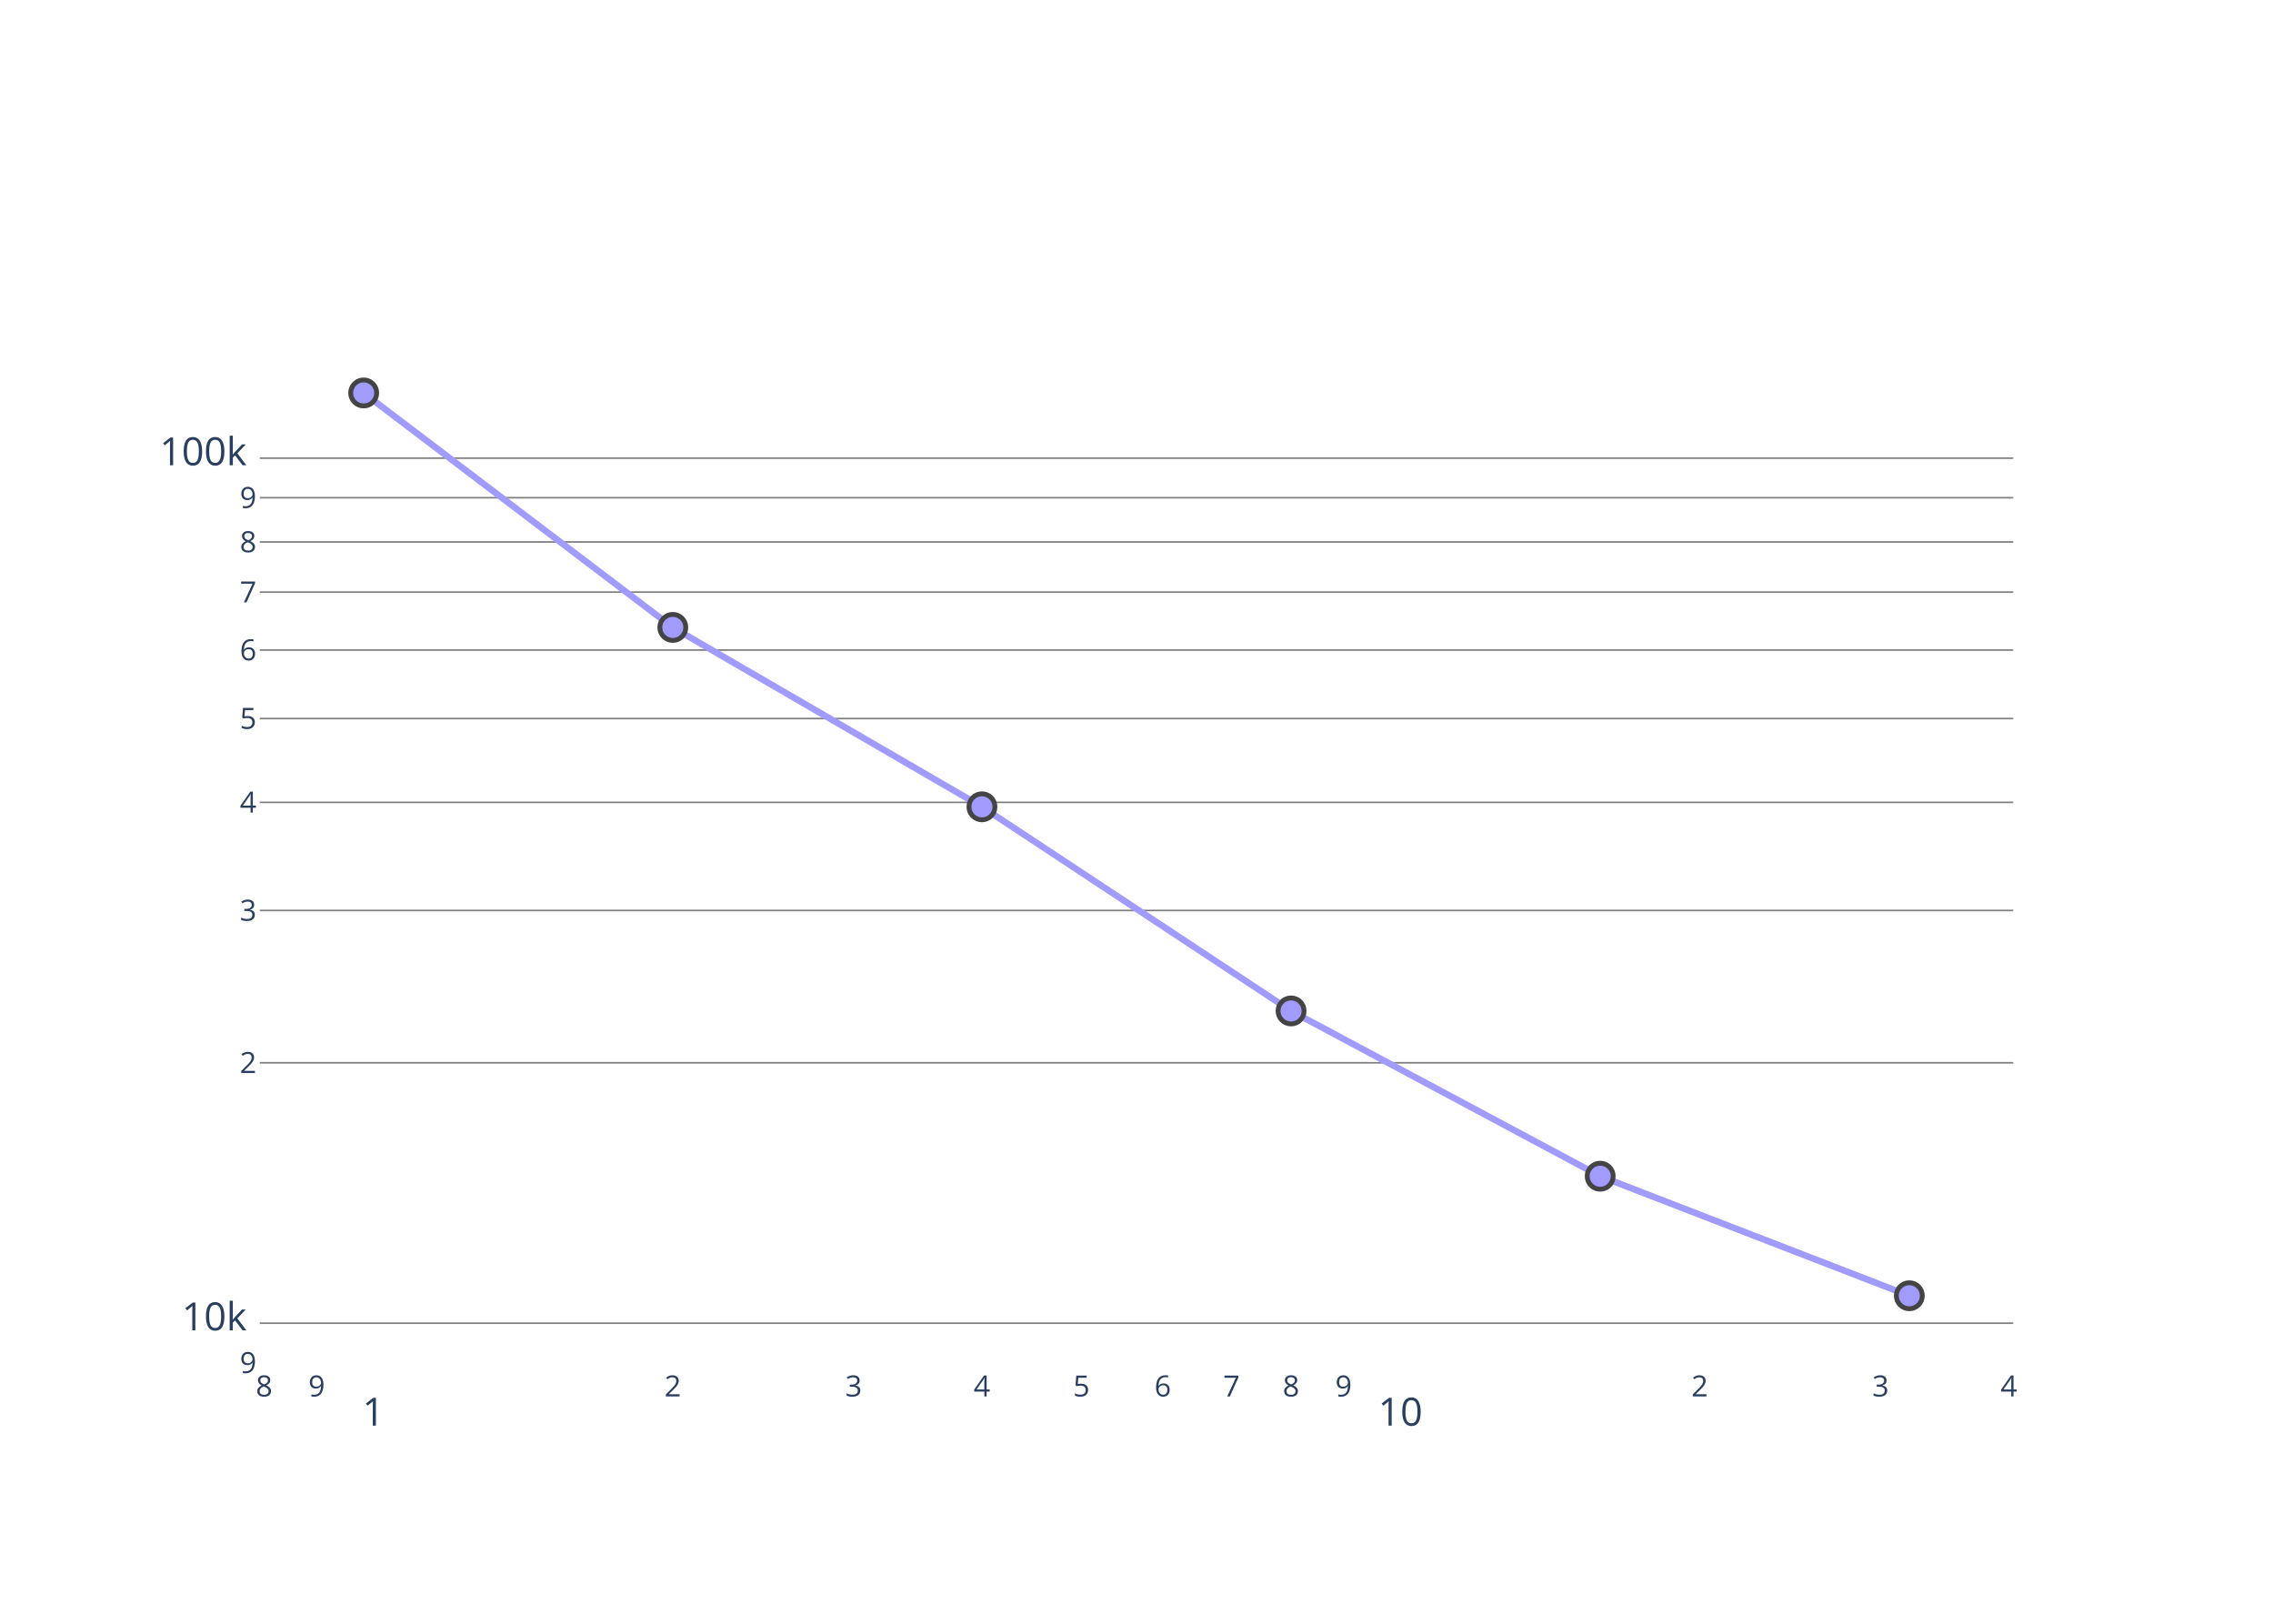
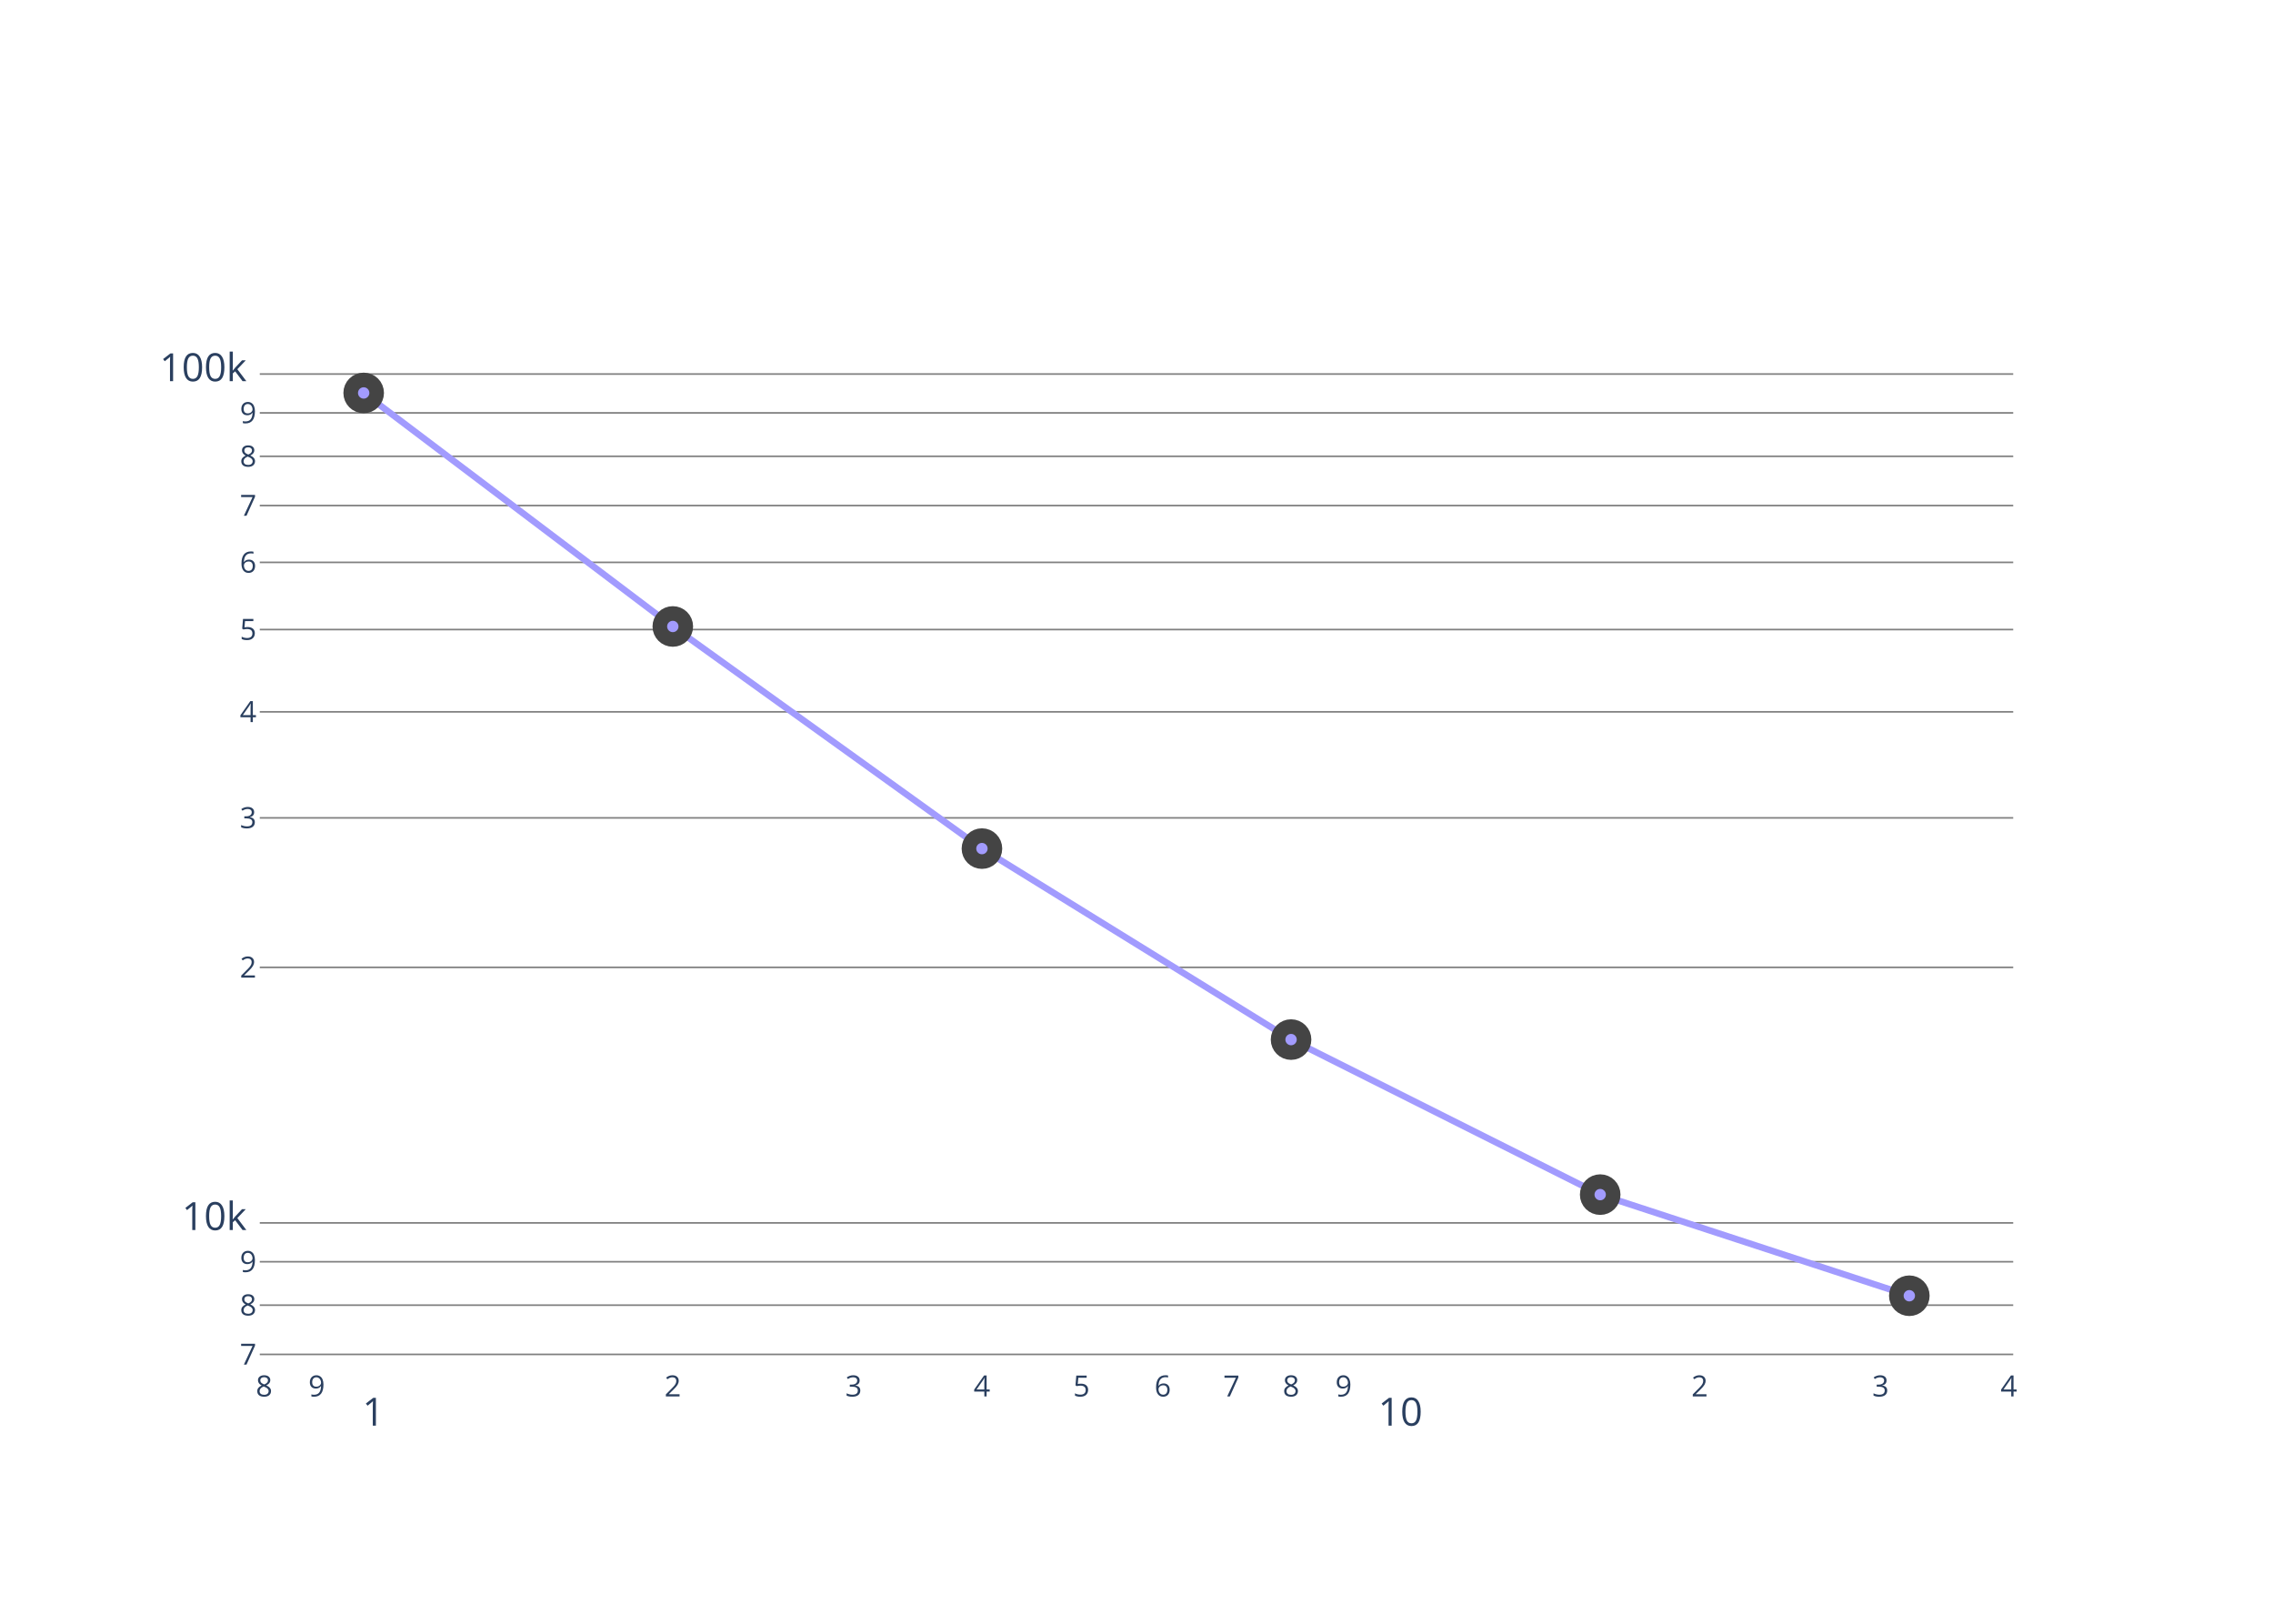
<svg xmlns="http://www.w3.org/2000/svg" class="main-svg" width="700" height="500" style="" viewBox="0 0 700 500">
  <rect x="0" y="0" width="700" height="500" style="fill: rgb(0, 0, 0); fill-opacity: 0;" />
-   <defs id="defs-d23ebf">
+   <defs id="defs-5c3bcf">
    <g class="clips">
-       <clipPath id="clipd23ebfxyplot" class="plotclip">
+       <clipPath id="clip5c3bcfxyplot" class="plotclip">
        <rect width="540" height="320" />
      </clipPath>
-       <clipPath class="axesclip" id="clipd23ebfx">
+       <clipPath class="axesclip" id="clip5c3bcfx">
        <rect x="80" y="0" width="540" height="500" />
      </clipPath>
-       <clipPath class="axesclip" id="clipd23ebfy">
+       <clipPath class="axesclip" id="clip5c3bcfy">
        <rect x="0" y="100" width="700" height="320" />
      </clipPath>
-       <clipPath class="axesclip" id="clipd23ebfxy">
+       <clipPath class="axesclip" id="clip5c3bcfxy">
        <rect x="80" y="100" width="540" height="320" />
      </clipPath>
    </g>
    <g class="gradients" />
+     <g class="patterns" />
  </defs>
  <g class="bglayer">
    <rect class="bg" x="80" y="100" width="540" height="320" style="fill: rgb(0, 0, 0); fill-opacity: 0; stroke-width: 0;" />
  </g>
  <g class="layer-below">
    <g class="imagelayer" />
    <g class="shapelayer" />
  </g>
  <g class="cartesianlayer">
    <g class="subplot xy">
      <g class="layer-subplot">
        <g class="shapelayer" />
        <g class="imagelayer" />
+       </g>
+       <g class="minor-gridlayer">
+         <g class="x" />
+         <g class="y" />
      </g>
      <g class="gridlayer">
        <g class="x">
          <path class="xgrid crisp" transform="translate(81.35,0)" d="M0,100v320" style="stroke: rgb(255, 255, 255); stroke-opacity: 1; stroke-width: 1px;" />
          <path class="xgrid crisp" transform="translate(97.53,0)" d="M0,100v320" style="stroke: rgb(255, 255, 255); stroke-opacity: 1; stroke-width: 1px;" />
          <path class="xgrid crisp" transform="translate(112,0)" d="M0,100v320" style="stroke: rgb(255, 255, 255); stroke-opacity: 1; stroke-width: 1px;" />
          <path class="xgrid crisp" transform="translate(207.2,0)" d="M0,100v320" style="stroke: rgb(255, 255, 255); stroke-opacity: 1; stroke-width: 1px;" />
          <path class="xgrid crisp" transform="translate(262.89,0)" d="M0,100v320" style="stroke: rgb(255, 255, 255); stroke-opacity: 1; stroke-width: 1px;" />
          <path class="xgrid crisp" transform="translate(302.4,0)" d="M0,100v320" style="stroke: rgb(255, 255, 255); stroke-opacity: 1; stroke-width: 1px;" />
          <path class="xgrid crisp" transform="translate(333.05,0)" d="M0,100v320" style="stroke: rgb(255, 255, 255); stroke-opacity: 1; stroke-width: 1px;" />
          <path class="xgrid crisp" transform="translate(358.09,0)" d="M0,100v320" style="stroke: rgb(255, 255, 255); stroke-opacity: 1; stroke-width: 1px;" />
          <path class="xgrid crisp" transform="translate(379.26,0)" d="M0,100v320" style="stroke: rgb(255, 255, 255); stroke-opacity: 1; stroke-width: 1px;" />
          <path class="xgrid crisp" transform="translate(397.6,0)" d="M0,100v320" style="stroke: rgb(255, 255, 255); stroke-opacity: 1; stroke-width: 1px;" />
          <path class="xgrid crisp" transform="translate(413.78,0)" d="M0,100v320" style="stroke: rgb(255, 255, 255); stroke-opacity: 1; stroke-width: 1px;" />
          <path class="xgrid crisp" transform="translate(428.25,0)" d="M0,100v320" style="stroke: rgb(255, 255, 255); stroke-opacity: 1; stroke-width: 1px;" />
          <path class="xgrid crisp" transform="translate(523.45,0)" d="M0,100v320" style="stroke: rgb(255, 255, 255); stroke-opacity: 1; stroke-width: 1px;" />
          <path class="xgrid crisp" transform="translate(579.14,0)" d="M0,100v320" style="stroke: rgb(255, 255, 255); stroke-opacity: 1; stroke-width: 1px;" />
          <path class="xgrid crisp" transform="translate(618.65,0)" d="M0,100v320" style="stroke: rgb(255, 255, 255); stroke-opacity: 1; stroke-width: 1px;" />
        </g>
        <g class="y">
-           <path class="ygrid crisp" transform="translate(0,407.45)" d="M80,0h540" style="stroke: rgb(128, 128, 128); stroke-opacity: 1; stroke-width: 0.5px;" />
-           <path class="ygrid crisp" transform="translate(0,327.26)" d="M80,0h540" style="stroke: rgb(128, 128, 128); stroke-opacity: 1; stroke-width: 0.5px;" />
-           <path class="ygrid crisp" transform="translate(0,280.36)" d="M80,0h540" style="stroke: rgb(128, 128, 128); stroke-opacity: 1; stroke-width: 0.5px;" />
-           <path class="ygrid crisp" transform="translate(0,247.07)" d="M80,0h540" style="stroke: rgb(128, 128, 128); stroke-opacity: 1; stroke-width: 0.5px;" />
-           <path class="ygrid crisp" transform="translate(0,221.26)" d="M80,0h540" style="stroke: rgb(128, 128, 128); stroke-opacity: 1; stroke-width: 0.5px;" />
-           <path class="ygrid crisp" transform="translate(0,200.17)" d="M80,0h540" style="stroke: rgb(128, 128, 128); stroke-opacity: 1; stroke-width: 0.5px;" />
-           <path class="ygrid crisp" transform="translate(0,182.33)" d="M80,0h540" style="stroke: rgb(128, 128, 128); stroke-opacity: 1; stroke-width: 0.5px;" />
-           <path class="ygrid crisp" transform="translate(0,166.89)" d="M80,0h540" style="stroke: rgb(128, 128, 128); stroke-opacity: 1; stroke-width: 0.5px;" />
-           <path class="ygrid crisp" transform="translate(0,153.26)" d="M80,0h540" style="stroke: rgb(128, 128, 128); stroke-opacity: 1; stroke-width: 0.5px;" />
-           <path class="ygrid crisp" transform="translate(0,141.07)" d="M80,0h540" style="stroke: rgb(128, 128, 128); stroke-opacity: 1; stroke-width: 0.5px;" />
+           <path class="ygrid crisp" transform="translate(0,417.06)" d="M80,0h540" style="stroke: rgb(128, 128, 128); stroke-opacity: 1; stroke-width: 0.5px;" />
+           <path class="ygrid crisp" transform="translate(0,401.9)" d="M80,0h540" style="stroke: rgb(128, 128, 128); stroke-opacity: 1; stroke-width: 0.5px;" />
+           <path class="ygrid crisp" transform="translate(0,388.53)" d="M80,0h540" style="stroke: rgb(128, 128, 128); stroke-opacity: 1; stroke-width: 0.5px;" />
+           <path class="ygrid crisp" transform="translate(0,376.57)" d="M80,0h540" style="stroke: rgb(128, 128, 128); stroke-opacity: 1; stroke-width: 0.5px;" />
+           <path class="ygrid crisp" transform="translate(0,297.88)" d="M80,0h540" style="stroke: rgb(128, 128, 128); stroke-opacity: 1; stroke-width: 0.5px;" />
+           <path class="ygrid crisp" transform="translate(0,251.85)" d="M80,0h540" style="stroke: rgb(128, 128, 128); stroke-opacity: 1; stroke-width: 0.5px;" />
+           <path class="ygrid crisp" transform="translate(0,219.2)" d="M80,0h540" style="stroke: rgb(128, 128, 128); stroke-opacity: 1; stroke-width: 0.5px;" />
+           <path class="ygrid crisp" transform="translate(0,193.86)" d="M80,0h540" style="stroke: rgb(128, 128, 128); stroke-opacity: 1; stroke-width: 0.5px;" />
+           <path class="ygrid crisp" transform="translate(0,173.17)" d="M80,0h540" style="stroke: rgb(128, 128, 128); stroke-opacity: 1; stroke-width: 0.5px;" />
+           <path class="ygrid crisp" transform="translate(0,155.67)" d="M80,0h540" style="stroke: rgb(128, 128, 128); stroke-opacity: 1; stroke-width: 0.5px;" />
+           <path class="ygrid crisp" transform="translate(0,140.51)" d="M80,0h540" style="stroke: rgb(128, 128, 128); stroke-opacity: 1; stroke-width: 0.5px;" />
+           <path class="ygrid crisp" transform="translate(0,127.14)" d="M80,0h540" style="stroke: rgb(128, 128, 128); stroke-opacity: 1; stroke-width: 0.5px;" />
+           <path class="ygrid crisp" transform="translate(0,115.18)" d="M80,0h540" style="stroke: rgb(128, 128, 128); stroke-opacity: 1; stroke-width: 0.5px;" />
        </g>
      </g>
      <g class="zerolinelayer" />
      <path class="xlines-below" />
      <path class="ylines-below" />
      <g class="overlines-below" />
      <g class="xaxislayer-below" />
      <g class="yaxislayer-below" />
      <g class="overaxes-below" />
-       <g class="plot" transform="translate(80, 100)" clip-path="url('#clipd23ebfxyplot')">
+       <g class="plot" transform="translate(80,100)" clip-path="url(#clip5c3bcfxyplot)">
        <g class="scatterlayer mlayer">
-           <g class="trace scatter trace68ff0f" style="stroke-miterlimit: 2; opacity: 1;">
+           <g class="trace scatter trace29ce90" style="stroke-miterlimit: 2; opacity: 1;">
            <g class="fills" />
            <g class="errorbars" />
            <g class="lines">
-               <path class="js-line" d="M32,21L127.2,93.2L222.4,148.44L317.6,211.3L412.8,262.19L508,299" style="vector-effect: non-scaling-stroke; fill: none; stroke: rgb(162, 155, 254); stroke-opacity: 1; stroke-width: 2px; opacity: 1;" />
+               <path class="js-line" d="M32,21L127.2,92.91L222.4,161.31L317.6,220.12L412.8,267.86L508,299" style="vector-effect: non-scaling-stroke; fill: none; stroke: rgb(162, 155, 254); stroke-opacity: 1; stroke-width: 2px; opacity: 1;" />
            </g>
            <g class="points">
-               <path class="point" transform="translate(32,21)" d="M4,0A4,4 0 1,1 0,-4A4,4 0 0,1 4,0Z" style="opacity: 1; stroke-width: 1.5px; fill: rgb(162, 155, 254); fill-opacity: 1; stroke: rgb(68, 68, 68); stroke-opacity: 1;" />
-               <path class="point" transform="translate(127.2,93.2)" d="M4,0A4,4 0 1,1 0,-4A4,4 0 0,1 4,0Z" style="opacity: 1; stroke-width: 1.5px; fill: rgb(162, 155, 254); fill-opacity: 1; stroke: rgb(68, 68, 68); stroke-opacity: 1;" />
-               <path class="point" transform="translate(222.4,148.44)" d="M4,0A4,4 0 1,1 0,-4A4,4 0 0,1 4,0Z" style="opacity: 1; stroke-width: 1.5px; fill: rgb(162, 155, 254); fill-opacity: 1; stroke: rgb(68, 68, 68); stroke-opacity: 1;" />
-               <path class="point" transform="translate(317.6,211.3)" d="M4,0A4,4 0 1,1 0,-4A4,4 0 0,1 4,0Z" style="opacity: 1; stroke-width: 1.5px; fill: rgb(162, 155, 254); fill-opacity: 1; stroke: rgb(68, 68, 68); stroke-opacity: 1;" />
-               <path class="point" transform="translate(412.8,262.19)" d="M4,0A4,4 0 1,1 0,-4A4,4 0 0,1 4,0Z" style="opacity: 1; stroke-width: 1.5px; fill: rgb(162, 155, 254); fill-opacity: 1; stroke: rgb(68, 68, 68); stroke-opacity: 1;" />
-               <path class="point" transform="translate(508,299)" d="M4,0A4,4 0 1,1 0,-4A4,4 0 0,1 4,0Z" style="opacity: 1; stroke-width: 1.5px; fill: rgb(162, 155, 254); fill-opacity: 1; stroke: rgb(68, 68, 68); stroke-opacity: 1;" />
+               <path class="point" transform="translate(32,21)" d="M4,0A4,4 0 1,1 0,-4A4,4 0 0,1 4,0Z" style="opacity: 1; stroke-width: 4.5px; fill: rgb(162, 155, 254); fill-opacity: 1; stroke: rgb(68, 68, 68); stroke-opacity: 1;" />
+               <path class="point" transform="translate(127.2,92.91)" d="M4,0A4,4 0 1,1 0,-4A4,4 0 0,1 4,0Z" style="opacity: 1; stroke-width: 4.5px; fill: rgb(162, 155, 254); fill-opacity: 1; stroke: rgb(68, 68, 68); stroke-opacity: 1;" />
+               <path class="point" transform="translate(222.4,161.31)" d="M4,0A4,4 0 1,1 0,-4A4,4 0 0,1 4,0Z" style="opacity: 1; stroke-width: 4.5px; fill: rgb(162, 155, 254); fill-opacity: 1; stroke: rgb(68, 68, 68); stroke-opacity: 1;" />
+               <path class="point" transform="translate(317.6,220.12)" d="M4,0A4,4 0 1,1 0,-4A4,4 0 0,1 4,0Z" style="opacity: 1; stroke-width: 4.5px; fill: rgb(162, 155, 254); fill-opacity: 1; stroke: rgb(68, 68, 68); stroke-opacity: 1;" />
+               <path class="point" transform="translate(412.8,267.86)" d="M4,0A4,4 0 1,1 0,-4A4,4 0 0,1 4,0Z" style="opacity: 1; stroke-width: 4.5px; fill: rgb(162, 155, 254); fill-opacity: 1; stroke: rgb(68, 68, 68); stroke-opacity: 1;" />
+               <path class="point" transform="translate(508,299)" d="M4,0A4,4 0 1,1 0,-4A4,4 0 0,1 4,0Z" style="opacity: 1; stroke-width: 4.5px; fill: rgb(162, 155, 254); fill-opacity: 1; stroke: rgb(68, 68, 68); stroke-opacity: 1;" />
            </g>
            <g class="text" />
          </g>
        </g>
      </g>
      <g class="overplot" />
      <path class="xlines-above crisp" d="M0,0" style="fill: none;" />
      <path class="ylines-above crisp" d="M0,0" style="fill: none;" />
      <g class="overlines-above" />
      <g class="xaxislayer-above">
        <g class="xtick">
-           <text text-anchor="middle" x="0" y="430" transform="translate(81.35,0)" style="font-family: 'Open Sans', verdana, arial, sans-serif; font-size: 9px; fill: rgb(42, 63, 95); fill-opacity: 1; white-space: pre;">8</text>
-         </g>
-         <g class="xtick">
-           <text text-anchor="middle" x="0" y="430" transform="translate(97.53,0)" style="font-family: 'Open Sans', verdana, arial, sans-serif; font-size: 9px; fill: rgb(42, 63, 95); fill-opacity: 1; white-space: pre;">9</text>
-         </g>
-         <g class="xtick">
-           <text text-anchor="middle" x="3" y="439" transform="translate(112,0)" style="font-family: 'Open Sans', verdana, arial, sans-serif; font-size: 12px; fill: rgb(42, 63, 95); fill-opacity: 1; white-space: pre;">1</text>
-         </g>
-         <g class="xtick">
-           <text text-anchor="middle" x="0" y="430" transform="translate(207.2,0)" style="font-family: 'Open Sans', verdana, arial, sans-serif; font-size: 9px; fill: rgb(42, 63, 95); fill-opacity: 1; white-space: pre;">2</text>
-         </g>
-         <g class="xtick">
-           <text text-anchor="middle" x="0" y="430" transform="translate(262.89,0)" style="font-family: 'Open Sans', verdana, arial, sans-serif; font-size: 9px; fill: rgb(42, 63, 95); fill-opacity: 1; white-space: pre;">3</text>
-         </g>
-         <g class="xtick">
-           <text text-anchor="middle" x="0" y="430" transform="translate(302.4,0)" style="font-family: 'Open Sans', verdana, arial, sans-serif; font-size: 9px; fill: rgb(42, 63, 95); fill-opacity: 1; white-space: pre;">4</text>
-         </g>
-         <g class="xtick">
-           <text text-anchor="middle" x="0" y="430" transform="translate(333.05,0)" style="font-family: 'Open Sans', verdana, arial, sans-serif; font-size: 9px; fill: rgb(42, 63, 95); fill-opacity: 1; white-space: pre;">5</text>
-         </g>
-         <g class="xtick">
-           <text text-anchor="middle" x="0" y="430" transform="translate(358.09,0)" style="font-family: 'Open Sans', verdana, arial, sans-serif; font-size: 9px; fill: rgb(42, 63, 95); fill-opacity: 1; white-space: pre;">6</text>
-         </g>
-         <g class="xtick">
-           <text text-anchor="middle" x="0" y="430" transform="translate(379.26,0)" style="font-family: 'Open Sans', verdana, arial, sans-serif; font-size: 9px; fill: rgb(42, 63, 95); fill-opacity: 1; white-space: pre;">7</text>
-         </g>
-         <g class="xtick">
-           <text text-anchor="middle" x="0" y="430" transform="translate(397.6,0)" style="font-family: 'Open Sans', verdana, arial, sans-serif; font-size: 9px; fill: rgb(42, 63, 95); fill-opacity: 1; white-space: pre;">8</text>
-         </g>
-         <g class="xtick">
-           <text text-anchor="middle" x="0" y="430" transform="translate(413.78,0)" style="font-family: 'Open Sans', verdana, arial, sans-serif; font-size: 9px; fill: rgb(42, 63, 95); fill-opacity: 1; white-space: pre;">9</text>
-         </g>
-         <g class="xtick">
-           <text text-anchor="middle" x="3" y="439" transform="translate(428.25,0)" style="font-family: 'Open Sans', verdana, arial, sans-serif; font-size: 12px; fill: rgb(42, 63, 95); fill-opacity: 1; white-space: pre;">10</text>
-         </g>
-         <g class="xtick">
-           <text text-anchor="middle" x="0" y="430" transform="translate(523.45,0)" style="font-family: 'Open Sans', verdana, arial, sans-serif; font-size: 9px; fill: rgb(42, 63, 95); fill-opacity: 1; white-space: pre;">2</text>
-         </g>
-         <g class="xtick">
-           <text text-anchor="middle" x="0" y="430" transform="translate(579.14,0)" style="font-family: 'Open Sans', verdana, arial, sans-serif; font-size: 9px; fill: rgb(42, 63, 95); fill-opacity: 1; white-space: pre;">3</text>
-         </g>
-         <g class="xtick">
-           <text text-anchor="middle" x="0" y="430" transform="translate(618.65,0)" style="font-family: 'Open Sans', verdana, arial, sans-serif; font-size: 9px; fill: rgb(42, 63, 95); fill-opacity: 1; white-space: pre;">4</text>
+           <text text-anchor="middle" x="0" y="430" transform="translate(81.35,0)" style="font-family: 'Open Sans', verdana, arial, sans-serif; font-size: 9px; fill: rgb(42, 63, 95); fill-opacity: 1; white-space: pre; opacity: 1;">8</text>
+         </g>
+         <g class="xtick">
+           <text text-anchor="middle" x="0" y="430" style="font-family: 'Open Sans', verdana, arial, sans-serif; font-size: 9px; fill: rgb(42, 63, 95); fill-opacity: 1; white-space: pre; opacity: 1;" transform="translate(97.53,0)">9</text>
+         </g>
+         <g class="xtick">
+           <text text-anchor="middle" x="3" y="439" style="font-family: 'Open Sans', verdana, arial, sans-serif; font-size: 12px; fill: rgb(42, 63, 95); fill-opacity: 1; white-space: pre; opacity: 1;" transform="translate(112,0)">1</text>
+         </g>
+         <g class="xtick">
+           <text text-anchor="middle" x="0" y="430" style="font-family: 'Open Sans', verdana, arial, sans-serif; font-size: 9px; fill: rgb(42, 63, 95); fill-opacity: 1; white-space: pre; opacity: 1;" transform="translate(207.2,0)">2</text>
+         </g>
+         <g class="xtick">
+           <text text-anchor="middle" x="0" y="430" style="font-family: 'Open Sans', verdana, arial, sans-serif; font-size: 9px; fill: rgb(42, 63, 95); fill-opacity: 1; white-space: pre; opacity: 1;" transform="translate(262.89,0)">3</text>
+         </g>
+         <g class="xtick">
+           <text text-anchor="middle" x="0" y="430" style="font-family: 'Open Sans', verdana, arial, sans-serif; font-size: 9px; fill: rgb(42, 63, 95); fill-opacity: 1; white-space: pre; opacity: 1;" transform="translate(302.4,0)">4</text>
+         </g>
+         <g class="xtick">
+           <text text-anchor="middle" x="0" y="430" style="font-family: 'Open Sans', verdana, arial, sans-serif; font-size: 9px; fill: rgb(42, 63, 95); fill-opacity: 1; white-space: pre; opacity: 1;" transform="translate(333.05,0)">5</text>
+         </g>
+         <g class="xtick">
+           <text text-anchor="middle" x="0" y="430" style="font-family: 'Open Sans', verdana, arial, sans-serif; font-size: 9px; fill: rgb(42, 63, 95); fill-opacity: 1; white-space: pre; opacity: 1;" transform="translate(358.09,0)">6</text>
+         </g>
+         <g class="xtick">
+           <text text-anchor="middle" x="0" y="430" style="font-family: 'Open Sans', verdana, arial, sans-serif; font-size: 9px; fill: rgb(42, 63, 95); fill-opacity: 1; white-space: pre; opacity: 1;" transform="translate(379.26,0)">7</text>
+         </g>
+         <g class="xtick">
+           <text text-anchor="middle" x="0" y="430" style="font-family: 'Open Sans', verdana, arial, sans-serif; font-size: 9px; fill: rgb(42, 63, 95); fill-opacity: 1; white-space: pre; opacity: 1;" transform="translate(397.6,0)">8</text>
+         </g>
+         <g class="xtick">
+           <text text-anchor="middle" x="0" y="430" style="font-family: 'Open Sans', verdana, arial, sans-serif; font-size: 9px; fill: rgb(42, 63, 95); fill-opacity: 1; white-space: pre; opacity: 1;" transform="translate(413.78,0)">9</text>
+         </g>
+         <g class="xtick">
+           <text text-anchor="middle" x="3" y="439" style="font-family: 'Open Sans', verdana, arial, sans-serif; font-size: 12px; fill: rgb(42, 63, 95); fill-opacity: 1; white-space: pre; opacity: 1;" transform="translate(428.25,0)">10</text>
+         </g>
+         <g class="xtick">
+           <text text-anchor="middle" x="0" y="430" style="font-family: 'Open Sans', verdana, arial, sans-serif; font-size: 9px; fill: rgb(42, 63, 95); fill-opacity: 1; white-space: pre; opacity: 1;" transform="translate(523.45,0)">2</text>
+         </g>
+         <g class="xtick">
+           <text text-anchor="middle" x="0" y="430" style="font-family: 'Open Sans', verdana, arial, sans-serif; font-size: 9px; fill: rgb(42, 63, 95); fill-opacity: 1; white-space: pre; opacity: 1;" transform="translate(579.14,0)">3</text>
+         </g>
+         <g class="xtick">
+           <text text-anchor="middle" x="0" y="430" style="font-family: 'Open Sans', verdana, arial, sans-serif; font-size: 9px; fill: rgb(42, 63, 95); fill-opacity: 1; white-space: pre; opacity: 1;" transform="translate(618.65,0)">4</text>
        </g>
      </g>
      <g class="yaxislayer-above">
        <g class="ytick">
-           <text text-anchor="end" x="79" y="3.15" transform="translate(0,419.64)" style="font-family: 'Open Sans', verdana, arial, sans-serif; font-size: 9px; fill: rgb(42, 63, 95); fill-opacity: 1; white-space: pre;">9</text>
-         </g>
-         <g class="ytick">
-           <text text-anchor="end" x="76" y="2.2" transform="translate(0,407.45)" style="font-family: 'Open Sans', verdana, arial, sans-serif; font-size: 12px; fill: rgb(42, 63, 95); fill-opacity: 1; white-space: pre;">10k</text>
-         </g>
-         <g class="ytick">
-           <text text-anchor="end" x="79" y="3.15" transform="translate(0,327.26)" style="font-family: 'Open Sans', verdana, arial, sans-serif; font-size: 9px; fill: rgb(42, 63, 95); fill-opacity: 1; white-space: pre;">2</text>
-         </g>
-         <g class="ytick">
-           <text text-anchor="end" x="79" y="3.15" transform="translate(0,280.36)" style="font-family: 'Open Sans', verdana, arial, sans-serif; font-size: 9px; fill: rgb(42, 63, 95); fill-opacity: 1; white-space: pre;">3</text>
-         </g>
-         <g class="ytick">
-           <text text-anchor="end" x="79" y="3.15" transform="translate(0,247.07)" style="font-family: 'Open Sans', verdana, arial, sans-serif; font-size: 9px; fill: rgb(42, 63, 95); fill-opacity: 1; white-space: pre;">4</text>
-         </g>
-         <g class="ytick">
-           <text text-anchor="end" x="79" y="3.15" transform="translate(0,221.26)" style="font-family: 'Open Sans', verdana, arial, sans-serif; font-size: 9px; fill: rgb(42, 63, 95); fill-opacity: 1; white-space: pre;">5</text>
-         </g>
-         <g class="ytick">
-           <text text-anchor="end" x="79" y="3.15" transform="translate(0,200.17)" style="font-family: 'Open Sans', verdana, arial, sans-serif; font-size: 9px; fill: rgb(42, 63, 95); fill-opacity: 1; white-space: pre;">6</text>
-         </g>
-         <g class="ytick">
-           <text text-anchor="end" x="79" y="3.15" transform="translate(0,182.33)" style="font-family: 'Open Sans', verdana, arial, sans-serif; font-size: 9px; fill: rgb(42, 63, 95); fill-opacity: 1; white-space: pre;">7</text>
-         </g>
-         <g class="ytick">
-           <text text-anchor="end" x="79" y="3.15" transform="translate(0,166.89)" style="font-family: 'Open Sans', verdana, arial, sans-serif; font-size: 9px; fill: rgb(42, 63, 95); fill-opacity: 1; white-space: pre;">8</text>
-         </g>
-         <g class="ytick">
-           <text text-anchor="end" x="79" y="3.15" transform="translate(0,153.26)" style="font-family: 'Open Sans', verdana, arial, sans-serif; font-size: 9px; fill: rgb(42, 63, 95); fill-opacity: 1; white-space: pre;">9</text>
-         </g>
-         <g class="ytick">
-           <text text-anchor="end" x="76" y="2.2" transform="translate(0,141.07)" style="font-family: 'Open Sans', verdana, arial, sans-serif; font-size: 12px; fill: rgb(42, 63, 95); fill-opacity: 1; white-space: pre;">100k</text>
+           <text text-anchor="end" x="79" y="3.15" transform="translate(0,417.06)" style="font-family: 'Open Sans', verdana, arial, sans-serif; font-size: 9px; fill: rgb(42, 63, 95); fill-opacity: 1; white-space: pre; opacity: 1;">7</text>
+         </g>
+         <g class="ytick">
+           <text text-anchor="end" x="79" y="3.15" style="font-family: 'Open Sans', verdana, arial, sans-serif; font-size: 9px; fill: rgb(42, 63, 95); fill-opacity: 1; white-space: pre; opacity: 1;" transform="translate(0,401.9)">8</text>
+         </g>
+         <g class="ytick">
+           <text text-anchor="end" x="79" y="3.15" style="font-family: 'Open Sans', verdana, arial, sans-serif; font-size: 9px; fill: rgb(42, 63, 95); fill-opacity: 1; white-space: pre; opacity: 1;" transform="translate(0,388.53)">9</text>
+         </g>
+         <g class="ytick">
+           <text text-anchor="end" x="76" y="2.2" style="font-family: 'Open Sans', verdana, arial, sans-serif; font-size: 12px; fill: rgb(42, 63, 95); fill-opacity: 1; white-space: pre; opacity: 1;" transform="translate(0,376.57)">10k</text>
+         </g>
+         <g class="ytick">
+           <text text-anchor="end" x="79" y="3.15" style="font-family: 'Open Sans', verdana, arial, sans-serif; font-size: 9px; fill: rgb(42, 63, 95); fill-opacity: 1; white-space: pre; opacity: 1;" transform="translate(0,297.88)">2</text>
+         </g>
+         <g class="ytick">
+           <text text-anchor="end" x="79" y="3.15" style="font-family: 'Open Sans', verdana, arial, sans-serif; font-size: 9px; fill: rgb(42, 63, 95); fill-opacity: 1; white-space: pre; opacity: 1;" transform="translate(0,251.85)">3</text>
+         </g>
+         <g class="ytick">
+           <text text-anchor="end" x="79" y="3.15" style="font-family: 'Open Sans', verdana, arial, sans-serif; font-size: 9px; fill: rgb(42, 63, 95); fill-opacity: 1; white-space: pre; opacity: 1;" transform="translate(0,219.2)">4</text>
+         </g>
+         <g class="ytick">
+           <text text-anchor="end" x="79" y="3.15" style="font-family: 'Open Sans', verdana, arial, sans-serif; font-size: 9px; fill: rgb(42, 63, 95); fill-opacity: 1; white-space: pre; opacity: 1;" transform="translate(0,193.86)">5</text>
+         </g>
+         <g class="ytick">
+           <text text-anchor="end" x="79" y="3.15" style="font-family: 'Open Sans', verdana, arial, sans-serif; font-size: 9px; fill: rgb(42, 63, 95); fill-opacity: 1; white-space: pre; opacity: 1;" transform="translate(0,173.17)">6</text>
+         </g>
+         <g class="ytick">
+           <text text-anchor="end" x="79" y="3.15" style="font-family: 'Open Sans', verdana, arial, sans-serif; font-size: 9px; fill: rgb(42, 63, 95); fill-opacity: 1; white-space: pre; opacity: 1;" transform="translate(0,155.67)">7</text>
+         </g>
+         <g class="ytick">
+           <text text-anchor="end" x="79" y="3.15" style="font-family: 'Open Sans', verdana, arial, sans-serif; font-size: 9px; fill: rgb(42, 63, 95); fill-opacity: 1; white-space: pre; opacity: 1;" transform="translate(0,140.51)">8</text>
+         </g>
+         <g class="ytick">
+           <text text-anchor="end" x="79" y="3.15" style="font-family: 'Open Sans', verdana, arial, sans-serif; font-size: 9px; fill: rgb(42, 63, 95); fill-opacity: 1; white-space: pre; opacity: 1;" transform="translate(0,127.14)">9</text>
+         </g>
+         <g class="ytick">
+           <text text-anchor="end" x="76" y="2.2" style="font-family: 'Open Sans', verdana, arial, sans-serif; font-size: 12px; fill: rgb(42, 63, 95); fill-opacity: 1; white-space: pre; opacity: 1;" transform="translate(0,115.18)">100k</text>
        </g>
      </g>
      <g class="overaxes-above" />
    </g>
  </g>
  <g class="polarlayer" />
+   <g class="smithlayer" />
  <g class="ternarylayer" />
  <g class="geolayer" />
  <g class="funnelarealayer" />
  <g class="pielayer" />
+   <g class="iciclelayer" />
  <g class="treemaplayer" />
  <g class="sunburstlayer" />
  <g class="glimages" />
-   <defs id="topdefs-d23ebf">
+   <defs id="topdefs-5c3bcf">
    <g class="clips" />
  </defs>
  <g class="layer-above">
    <g class="imagelayer" />
    <g class="shapelayer" />
  </g>
  <g class="infolayer">
    <g class="g-gtitle" />
    <g class="g-xtitle" />
    <g class="g-ytitle" />
  </g>
</svg>
